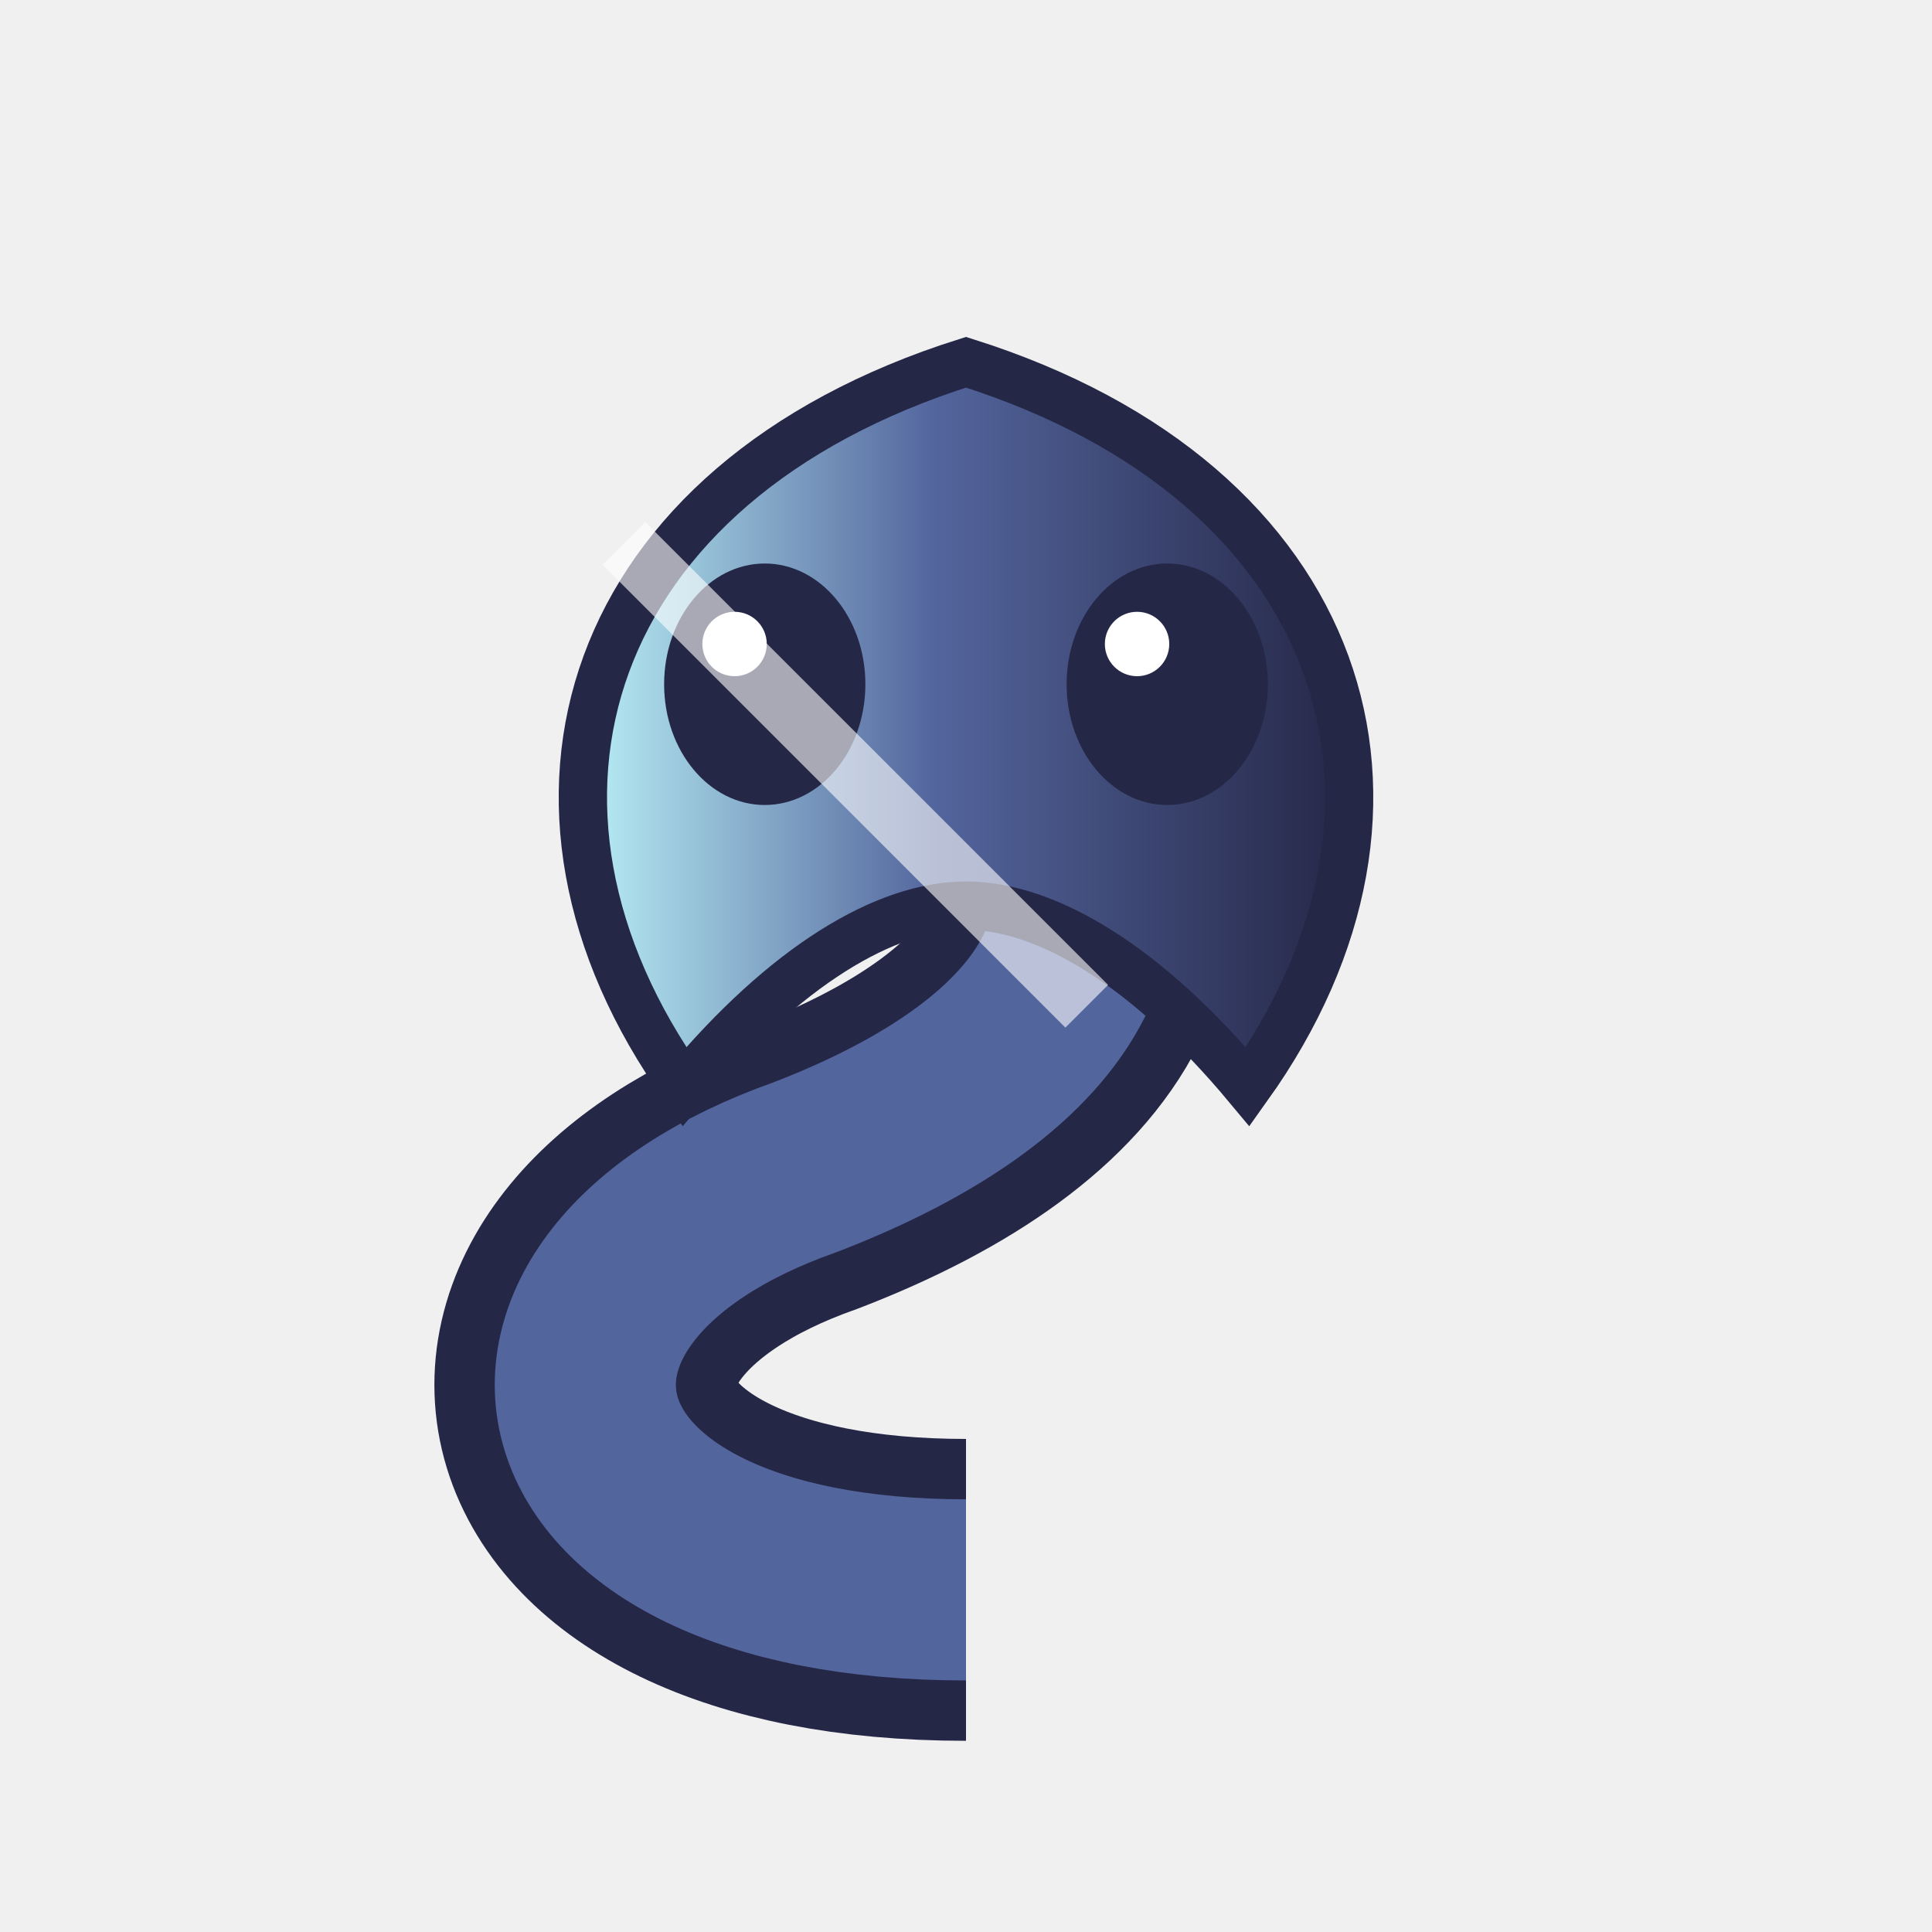
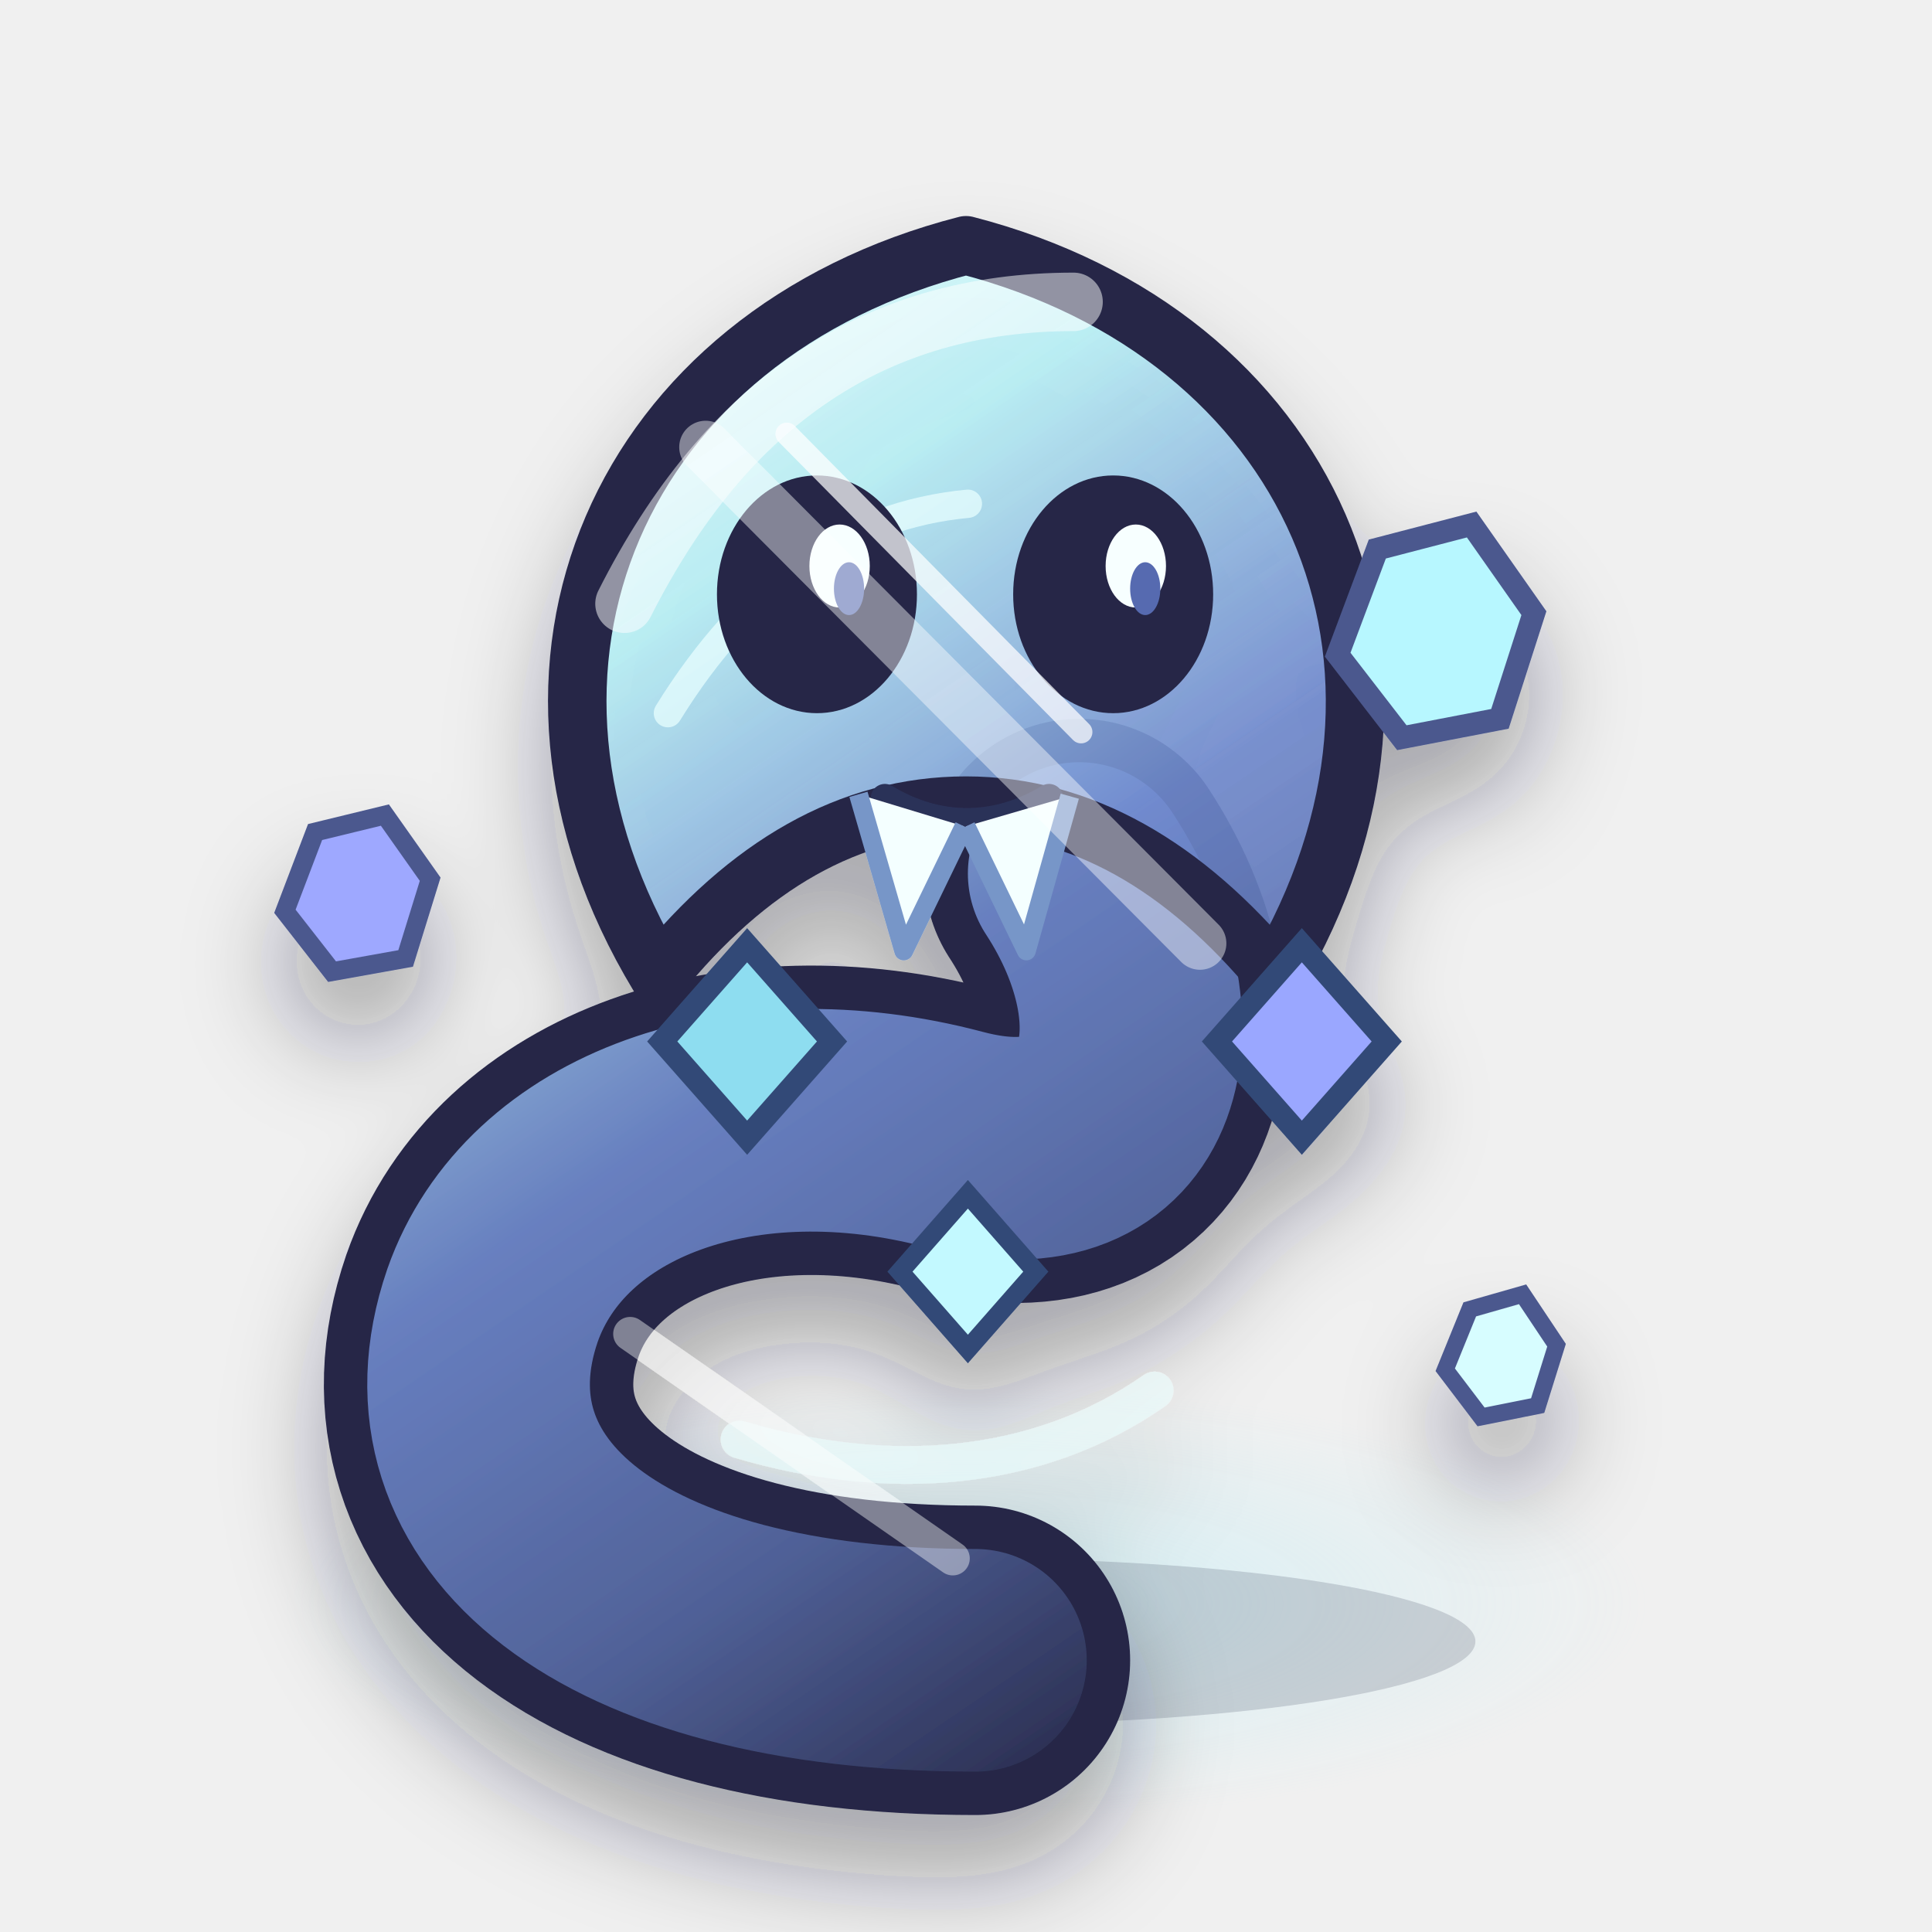
- <svg xmlns="http://www.w3.org/2000/svg" width="1024" height="1024" viewBox="0 0 96 96" role="img" data-looper-id="lokdex:g1:018" data-looper-name="Glassfang Cobra">
+ <svg xmlns="http://www.w3.org/2000/svg" width="1024" height="1024" viewBox="0 0 1024 1024" role="img" aria-labelledby="title desc" data-looper-id="lokdex:g1:018" data-looper-name="Glassfang Cobra" data-art-version="2">
  <defs>
-     <linearGradient id="body">
-       <stop offset="0" stop-color="#b8eff5" />
-       <stop offset=".46" stop-color="#53659d" />
+     <linearGradient id="glass" x1="260" y1="160" x2="730" y2="850" gradientUnits="userSpaceOnUse">
+       <stop stop-color="#efffff" stop-opacity=".98" />
+       <stop offset=".23" stop-color="#b8eff5" stop-opacity=".92" />
+       <stop offset=".5" stop-color="#718bd0" stop-opacity=".88" />
+       <stop offset=".76" stop-color="#53659d" stop-opacity=".94" />
      <stop offset="1" stop-color="#252747" />
    </linearGradient>
+     <linearGradient id="edge">
+       <stop stop-color="#dffeff" />
+       <stop offset=".5" stop-color="#8ec6ff" />
+       <stop offset="1" stop-color="#6d54d9" />
+     </linearGradient>
+     <radialGradient id="aura">
+       <stop stop-color="#9eeeff" stop-opacity=".34" />
+       <stop offset="1" stop-color="#9eeeff" stop-opacity="0" />
+     </radialGradient>
+     <filter id="shadow" x="-35%" y="-35%" width="180%" height="195%">
+       <feDropShadow dx="0" dy="34" stdDeviation="26" flood-color="#12162b" flood-opacity=".34" />
+     </filter>
  </defs>
-   <path d="M48 79c-22 0-25-15-8-21 13-5 18-13 10-22" fill="none" stroke="#252747" stroke-width="15" />
-   <path d="M48 79c-22 0-25-15-8-21 13-5 18-13 10-22" fill="none" stroke="#53659d" stroke-width="9" />
-   <path d="M48 18c-19 6-24 22-14 36 5-6 10-9 14-9s9 3 14 9c10-14 5-30-14-36Z" fill="url(#body)" stroke="#252747" stroke-width="2.4" />
-   <ellipse cx="38" cy="34" rx="5" ry="6" fill="#252747" />
-   <ellipse cx="58" cy="34" rx="5" ry="6" fill="#252747" />
-   <circle cx="36.5" cy="32" r="1.6" fill="#fff" />
-   <circle cx="56.5" cy="32" r="1.6" fill="#fff" />
-   <path d="M31 27 54 50" stroke="#fff" stroke-width="3" opacity=".6" />
+   <ellipse cx="512" cy="850" rx="360" ry="116" fill="url(#aura)" />
+   <ellipse cx="512" cy="870" rx="270" ry="44" fill="#1c2140" opacity=".17" />
+   <g id="character" filter="url(#shadow)">
+     <g id="coil">
+       <path d="M517 880c-194 0-292-83-256-188 28-80 132-118 245-88 98 26 117-63 66-141" fill="none" stroke="#252747" stroke-width="164" stroke-linecap="round" />
+       <path d="M517 880c-194 0-292-83-256-188 28-80 132-118 245-88 98 26 117-63 66-141" fill="none" stroke="url(#glass)" stroke-width="118" stroke-linecap="round" />
+       <path d="M392 763c78 23 157 18 220-26" fill="none" stroke="#eaffff" stroke-width="20" stroke-linecap="round" opacity=".5" />
+     </g>
+     <g id="hood">
+       <path d="M512 130c-183 47-262 223-163 387 47-58 101-90 163-90 61 0 116 32 164 90 98-166 18-340-164-387Z" fill="url(#glass)" stroke="#252747" stroke-width="31" stroke-linejoin="round" />
+       <path d="M331 320c54-107 133-160 238-160" fill="none" stroke="#fff" stroke-width="31" stroke-linecap="round" opacity=".5" />
+       <path d="M354 378c42-68 95-105 159-111" fill="none" stroke="#e9ffff" stroke-width="15" stroke-linecap="round" opacity=".72" />
+     </g>
+     <g id="face">
+       <ellipse cx="433" cy="315" rx="53" ry="63" fill="#252747" />
+       <ellipse cx="590" cy="315" rx="53" ry="63" fill="#252747" />
+       <ellipse cx="445" cy="300" rx="16" ry="22" fill="#f7ffff" />
+       <ellipse cx="602" cy="300" rx="16" ry="22" fill="#f7ffff" />
+       <ellipse cx="450" cy="312" rx="8" ry="14" fill="#566ab0" />
+       <ellipse cx="607" cy="312" rx="8" ry="14" fill="#566ab0" />
+       <path d="M469 423c28 17 59 17 87 0" fill="none" stroke="#2c3158" stroke-width="15" stroke-linecap="round" />
+     </g>
+     <g id="fang">
+       <path d="m455 421 24 83 32-66m56-16-23 82-32-66" fill="#f4ffff" stroke="#7796c8" stroke-width="10" stroke-linejoin="round" />
+     </g>
+     <g id="crystal-scales">
+       <path d="m351 552 45-51 45 51-45 51Z" fill="#8eddf0" stroke="#334a77" stroke-width="12" />
+       <path d="m645 552 45-51 45 51-45 51Z" fill="#9aa7ff" stroke="#334a77" stroke-width="12" />
+       <path d="m477 674 36-41 36 41-36 41Z" fill="#c3f9ff" stroke="#334a77" stroke-width="10" />
+     </g>
+     <g id="refractions" fill="none" stroke="#fff" stroke-linecap="round">
+       <path d="M374 237 636 500" stroke-width="28" opacity=".43" />
+       <path d="M417 230 573 388" stroke-width="12" opacity=".72" />
+       <path d="M334 707 505 826" stroke-width="18" opacity=".42" />
+     </g>
+     <g id="shards">
+       <path d="m780 278 33 47-18 56-52 10-34-44 21-56Z" fill="#b7f7ff" stroke="#4c588e" stroke-width="12" />
+       <path d="m204 432 24 34-13 42-39 7-25-32 16-42Z" fill="#9ea8ff" stroke="#4c588e" stroke-width="10" />
+       <path d="m807 686 18 27-10 32-30 6-19-25 13-32Z" fill="#d7fdff" stroke="#4c588e" stroke-width="9" />
+     </g>
+   </g>
</svg>
